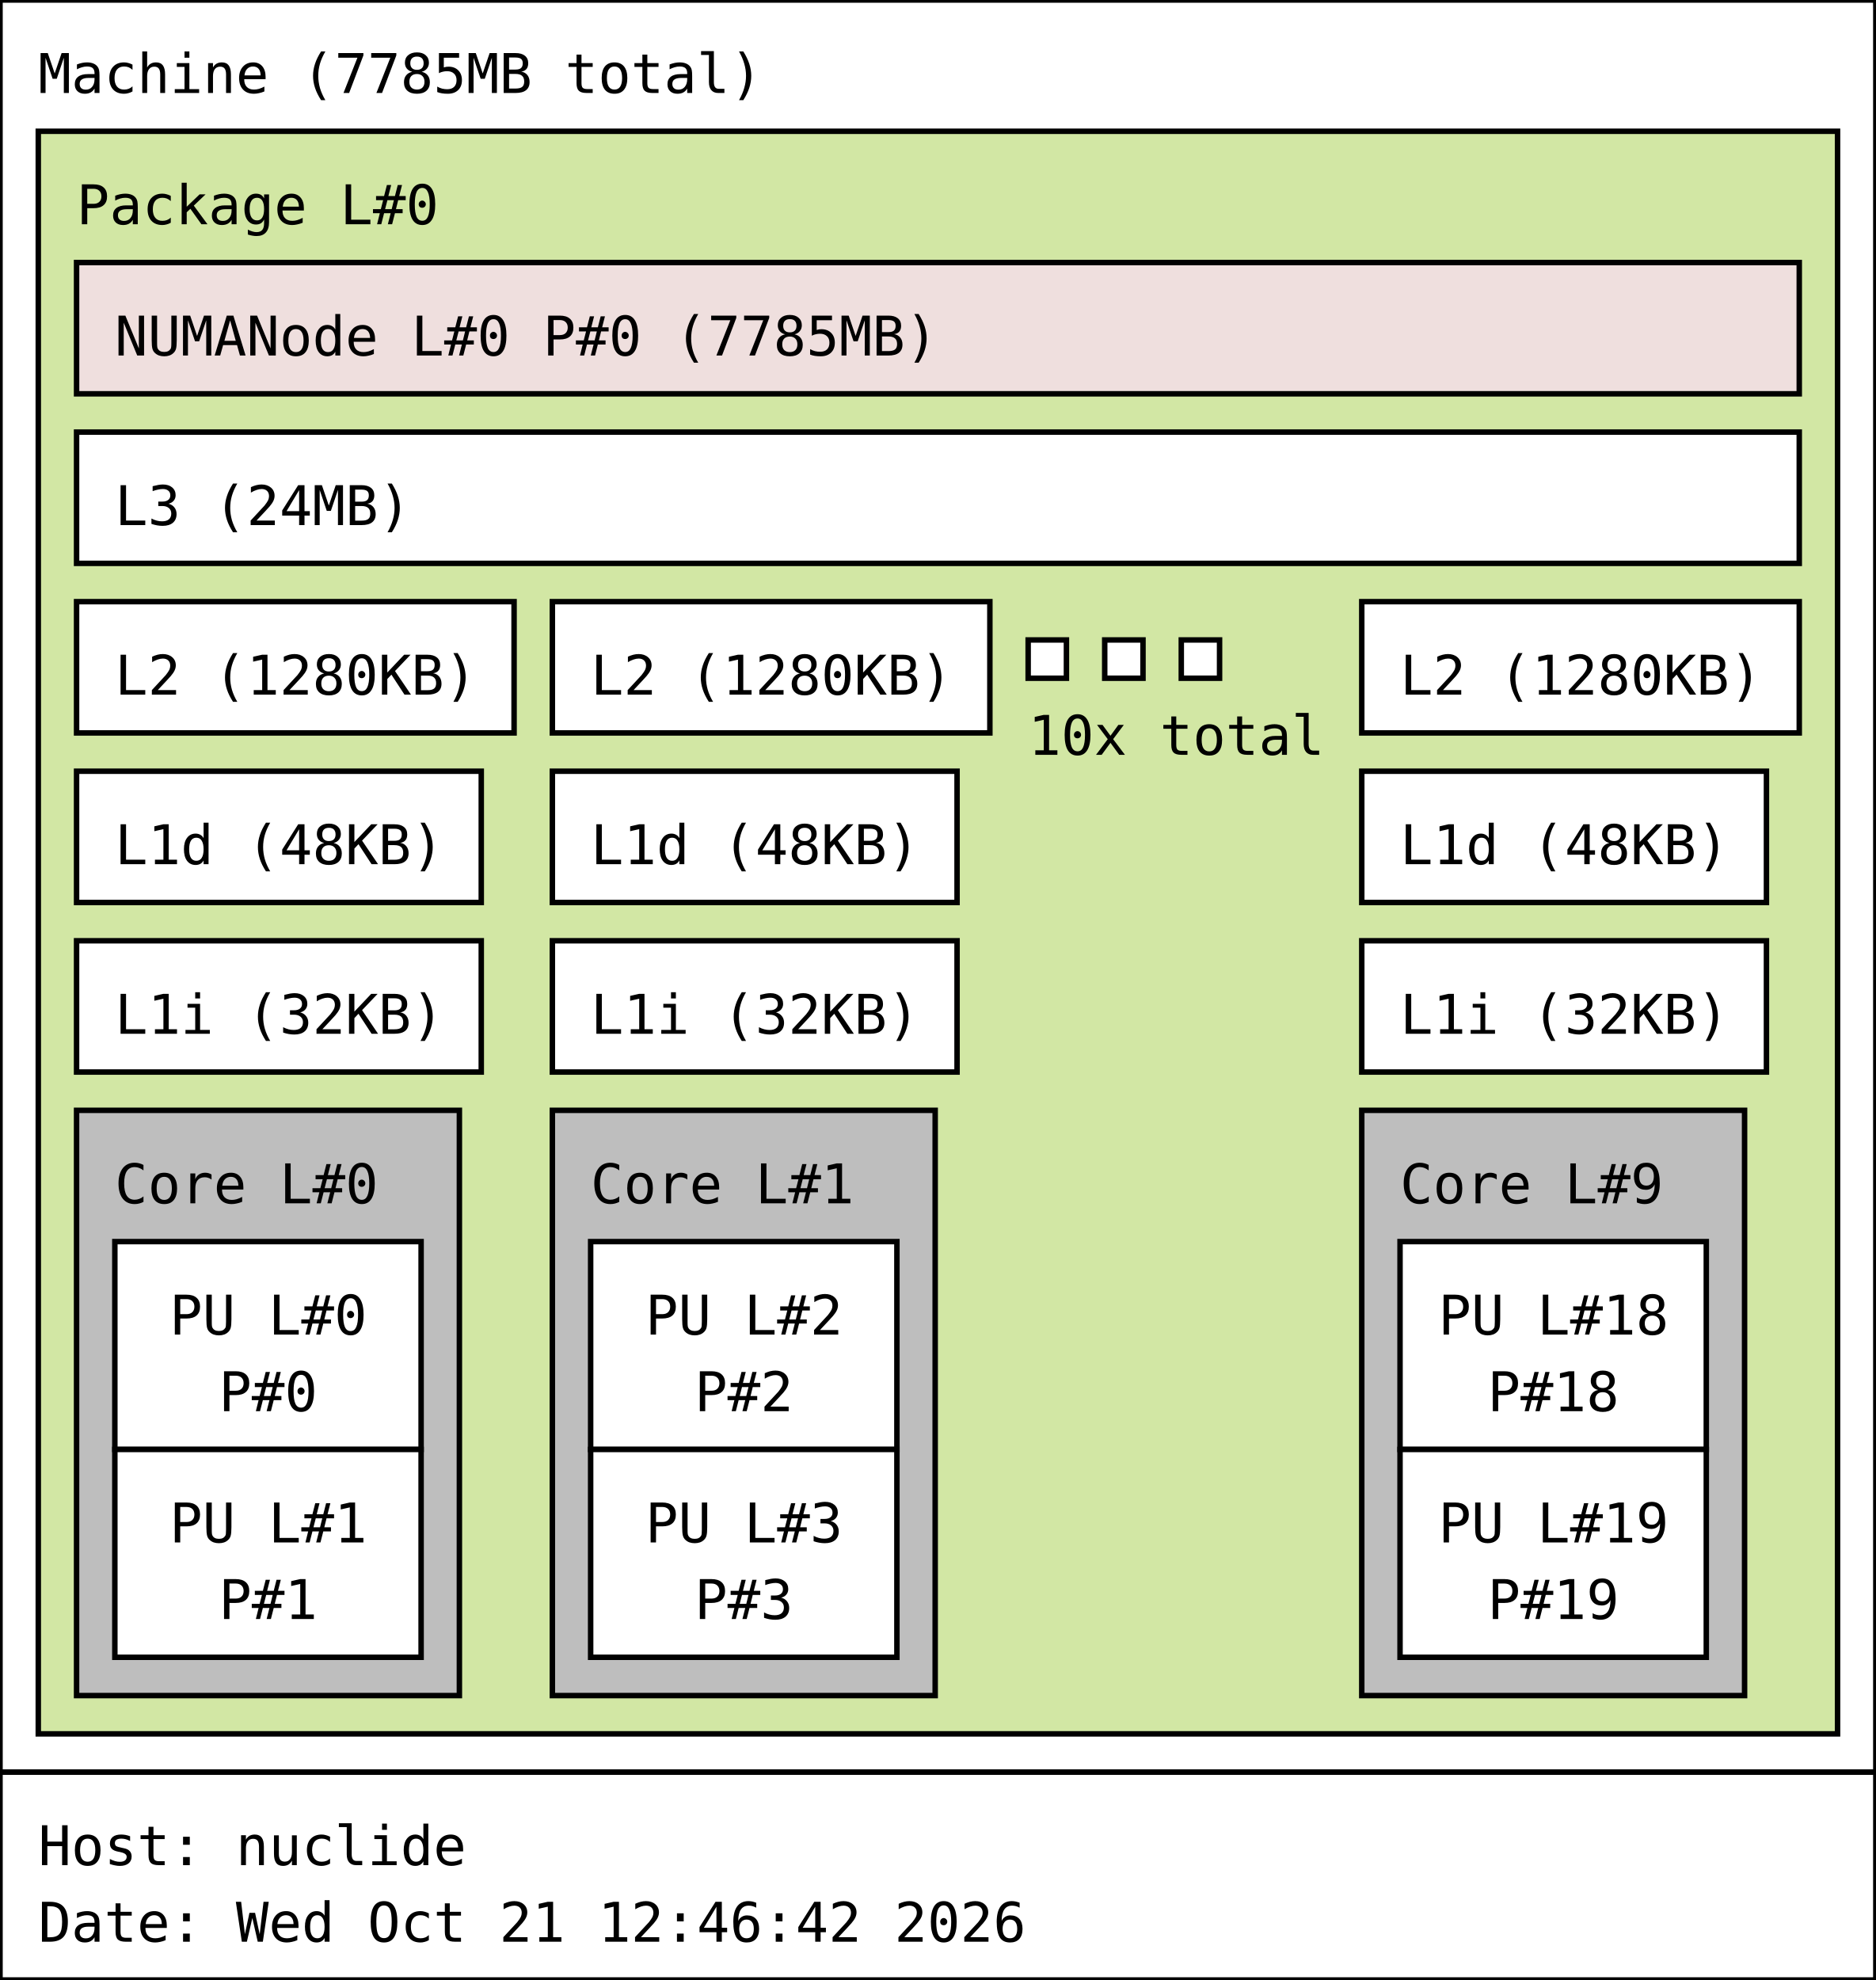
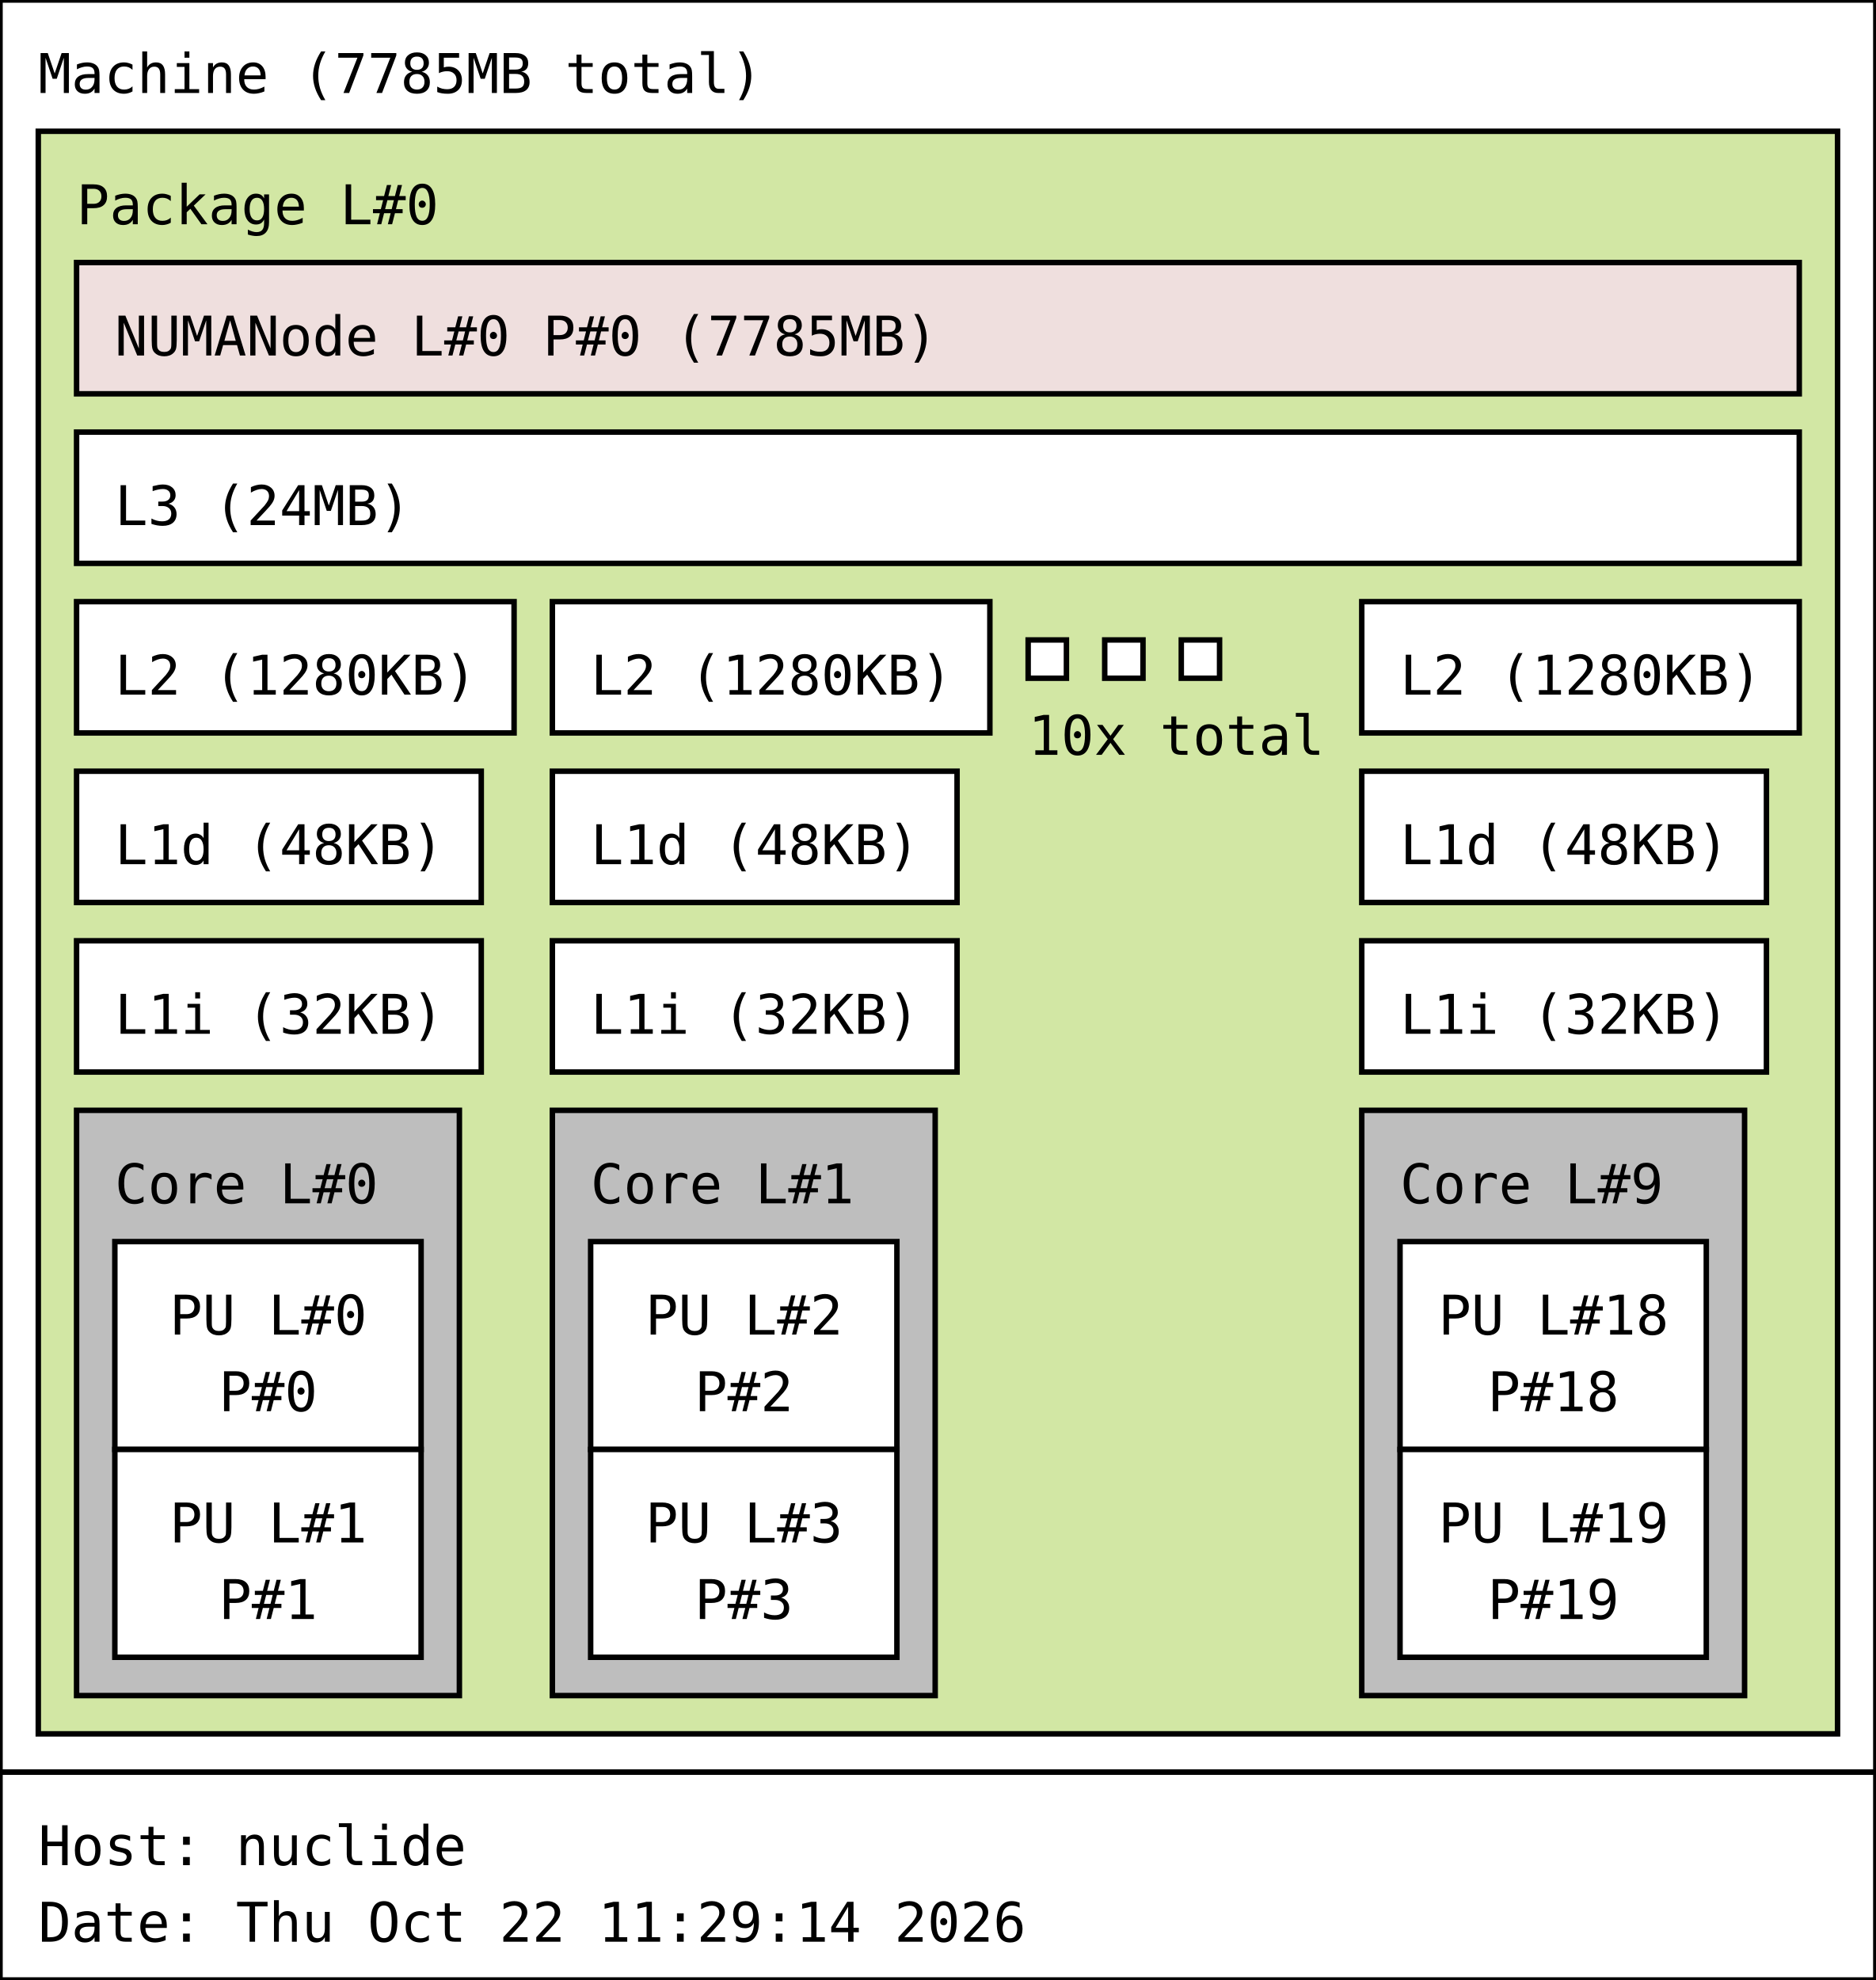
<svg xmlns="http://www.w3.org/2000/svg" width="343px" height="362px" viewBox="0 0 343px 362px" version="1.1">
  <rect id="Machine_0_rect" class="Machine" x="0" y="0" width="343" height="324" fill="rgb(255,255,255)" stroke="rgb(0,0,0)" stroke-width="1" />
  <text id="Machine_0_text" class="Machine" font-family="Monospace" x="7" y="17" fill="rgb(0,0,0)" font-size="10px">Machine (7785MB total)</text>
  <rect id="Package_0_rect" class="Package" x="7" y="24" width="329" height="293" fill="rgb(210,231,164)" stroke="rgb(0,0,0)" stroke-width="1" />
  <text id="Package_0_text" class="Package" font-family="Monospace" x="14" y="41" fill="rgb(0,0,0)" font-size="10px">Package L#0</text>
  <rect id="L3_0_rect" class="L3" x="14" y="79" width="315" height="24" fill="rgb(255,255,255)" stroke="rgb(0,0,0)" stroke-width="1" />
  <text id="L3_0_text" class="L3" font-family="Monospace" x="21" y="96" fill="rgb(0,0,0)" font-size="10px">L3 (24MB)</text>
  <rect id="L2_0_rect" class="L2" x="14" y="110" width="80" height="24" fill="rgb(255,255,255)" stroke="rgb(0,0,0)" stroke-width="1" />
  <text id="L2_0_text" class="L2" font-family="Monospace" x="21" y="127" fill="rgb(0,0,0)" font-size="10px">L2 (1280KB)</text>
  <rect id="L1d_0_rect" class="L1d" x="14" y="141" width="74" height="24" fill="rgb(255,255,255)" stroke="rgb(0,0,0)" stroke-width="1" />
  <text id="L1d_0_text" class="L1d" font-family="Monospace" x="21" y="158" fill="rgb(0,0,0)" font-size="10px">L1d (48KB)</text>
  <rect id="L1i_0_rect" class="L1i" x="14" y="172" width="74" height="24" fill="rgb(255,255,255)" stroke="rgb(0,0,0)" stroke-width="1" />
  <text id="L1i_0_text" class="L1i" font-family="Monospace" x="21" y="189" fill="rgb(0,0,0)" font-size="10px">L1i (32KB)</text>
  <rect id="Core_0_rect" class="Core" x="14" y="203" width="70" height="107" fill="rgb(190,190,190)" stroke="rgb(0,0,0)" stroke-width="1" />
  <text id="Core_0_text" class="Core" font-family="Monospace" x="21" y="220" fill="rgb(0,0,0)" font-size="10px">Core L#0</text>
  <rect id="PU_0_rect" class="PU" x="21" y="227" width="56" height="38" fill="rgb(255,255,255)" stroke="rgb(0,0,0)" stroke-width="1" />
  <text id="PU_0_text" class="PU" font-family="Monospace" x="31" y="244" fill="rgb(0,0,0)" font-size="10px">PU L#0</text>
  <text id="PU_0_text_1" class="PU" font-family="Monospace" x="40" y="258" fill="rgb(0,0,0)" font-size="10px">P#0</text>
  <rect id="PU_1_rect" class="PU" x="21" y="265" width="56" height="38" fill="rgb(255,255,255)" stroke="rgb(0,0,0)" stroke-width="1" />
  <text id="PU_1_text" class="PU" font-family="Monospace" x="31" y="282" fill="rgb(0,0,0)" font-size="10px">PU L#1</text>
  <text id="PU_1_text_1" class="PU" font-family="Monospace" x="40" y="296" fill="rgb(0,0,0)" font-size="10px">P#1</text>
  <rect id="L2_1_rect" class="L2" x="101" y="110" width="80" height="24" fill="rgb(255,255,255)" stroke="rgb(0,0,0)" stroke-width="1" />
  <text id="L2_1_text" class="L2" font-family="Monospace" x="108" y="127" fill="rgb(0,0,0)" font-size="10px">L2 (1280KB)</text>
  <rect id="L1d_1_rect" class="L1d" x="101" y="141" width="74" height="24" fill="rgb(255,255,255)" stroke="rgb(0,0,0)" stroke-width="1" />
  <text id="L1d_1_text" class="L1d" font-family="Monospace" x="108" y="158" fill="rgb(0,0,0)" font-size="10px">L1d (48KB)</text>
  <rect id="L1i_1_rect" class="L1i" x="101" y="172" width="74" height="24" fill="rgb(255,255,255)" stroke="rgb(0,0,0)" stroke-width="1" />
  <text id="L1i_1_text" class="L1i" font-family="Monospace" x="108" y="189" fill="rgb(0,0,0)" font-size="10px">L1i (32KB)</text>
  <rect id="Core_1_rect" class="Core" x="101" y="203" width="70" height="107" fill="rgb(190,190,190)" stroke="rgb(0,0,0)" stroke-width="1" />
  <text id="Core_1_text" class="Core" font-family="Monospace" x="108" y="220" fill="rgb(0,0,0)" font-size="10px">Core L#1</text>
  <rect id="PU_2_rect" class="PU" x="108" y="227" width="56" height="38" fill="rgb(255,255,255)" stroke="rgb(0,0,0)" stroke-width="1" />
  <text id="PU_2_text" class="PU" font-family="Monospace" x="118" y="244" fill="rgb(0,0,0)" font-size="10px">PU L#2</text>
  <text id="PU_2_text_1" class="PU" font-family="Monospace" x="127" y="258" fill="rgb(0,0,0)" font-size="10px">P#2</text>
  <rect id="PU_3_rect" class="PU" x="108" y="265" width="56" height="38" fill="rgb(255,255,255)" stroke="rgb(0,0,0)" stroke-width="1" />
  <text id="PU_3_text" class="PU" font-family="Monospace" x="118" y="282" fill="rgb(0,0,0)" font-size="10px">PU L#3</text>
  <text id="PU_3_text_1" class="PU" font-family="Monospace" x="127" y="296" fill="rgb(0,0,0)" font-size="10px">P#3</text>
  <rect id="L2_2_rect" class="L2" x="188" y="117" width="7" height="7" fill="rgb(255,255,255)" stroke="rgb(0,0,0)" stroke-width="1" />
  <rect id="L2_2_rect" class="L2" x="202" y="117" width="7" height="7" fill="rgb(255,255,255)" stroke="rgb(0,0,0)" stroke-width="1" />
  <rect id="L2_2_rect" class="L2" x="216" y="117" width="7" height="7" fill="rgb(255,255,255)" stroke="rgb(0,0,0)" stroke-width="1" />
  <text id="L2_2_text" class="L2" font-family="Monospace" x="188" y="138" fill="rgb(0,0,0)" font-size="10px">10x total</text>
  <rect id="L2_9_rect" class="L2" x="249" y="110" width="80" height="24" fill="rgb(255,255,255)" stroke="rgb(0,0,0)" stroke-width="1" />
  <text id="L2_9_text" class="L2" font-family="Monospace" x="256" y="127" fill="rgb(0,0,0)" font-size="10px">L2 (1280KB)</text>
  <rect id="L1d_9_rect" class="L1d" x="249" y="141" width="74" height="24" fill="rgb(255,255,255)" stroke="rgb(0,0,0)" stroke-width="1" />
  <text id="L1d_9_text" class="L1d" font-family="Monospace" x="256" y="158" fill="rgb(0,0,0)" font-size="10px">L1d (48KB)</text>
  <rect id="L1i_9_rect" class="L1i" x="249" y="172" width="74" height="24" fill="rgb(255,255,255)" stroke="rgb(0,0,0)" stroke-width="1" />
  <text id="L1i_9_text" class="L1i" font-family="Monospace" x="256" y="189" fill="rgb(0,0,0)" font-size="10px">L1i (32KB)</text>
  <rect id="Core_9_rect" class="Core" x="249" y="203" width="70" height="107" fill="rgb(190,190,190)" stroke="rgb(0,0,0)" stroke-width="1" />
  <text id="Core_9_text" class="Core" font-family="Monospace" x="256" y="220" fill="rgb(0,0,0)" font-size="10px">Core L#9</text>
  <rect id="PU_18_rect" class="PU" x="256" y="227" width="56" height="38" fill="rgb(255,255,255)" stroke="rgb(0,0,0)" stroke-width="1" />
  <text id="PU_18_text" class="PU" font-family="Monospace" x="263" y="244" fill="rgb(0,0,0)" font-size="10px">PU L#18</text>
  <text id="PU_18_text_1" class="PU" font-family="Monospace" x="272" y="258" fill="rgb(0,0,0)" font-size="10px">P#18</text>
  <rect id="PU_19_rect" class="PU" x="256" y="265" width="56" height="38" fill="rgb(255,255,255)" stroke="rgb(0,0,0)" stroke-width="1" />
  <text id="PU_19_text" class="PU" font-family="Monospace" x="263" y="282" fill="rgb(0,0,0)" font-size="10px">PU L#19</text>
  <text id="PU_19_text_1" class="PU" font-family="Monospace" x="272" y="296" fill="rgb(0,0,0)" font-size="10px">P#19</text>
  <rect id="NUMANode_0_rect" class="NUMANode" x="14" y="48" width="315" height="24" fill="rgb(239,223,222)" stroke="rgb(0,0,0)" stroke-width="1" />
  <text id="NUMANode_0_text" class="NUMANode" font-family="Monospace" x="21" y="65" fill="rgb(0,0,0)" font-size="10px">NUMANode L#0 P#0 (7785MB)</text>
  <rect id="anon_rect" x="0" y="324" width="343" height="38" fill="rgb(255,255,255)" stroke="rgb(0,0,0)" stroke-width="1" />
  <text id="anon_text" font-family="Monospace" x="7" y="341" fill="rgb(0,0,0)" font-size="10px">Host: nuclide</text>
-   <text id="anon_text_1" font-family="Monospace" x="7" y="355" fill="rgb(0,0,0)" font-size="10px">Date: Wed Oct 21 12:46:42 2026</text>
+   <text id="anon_text_1" font-family="Monospace" x="7" y="355" fill="rgb(0,0,0)" font-size="10px">Date: Thu Oct 22 11:29:14 2026</text>
</svg>
